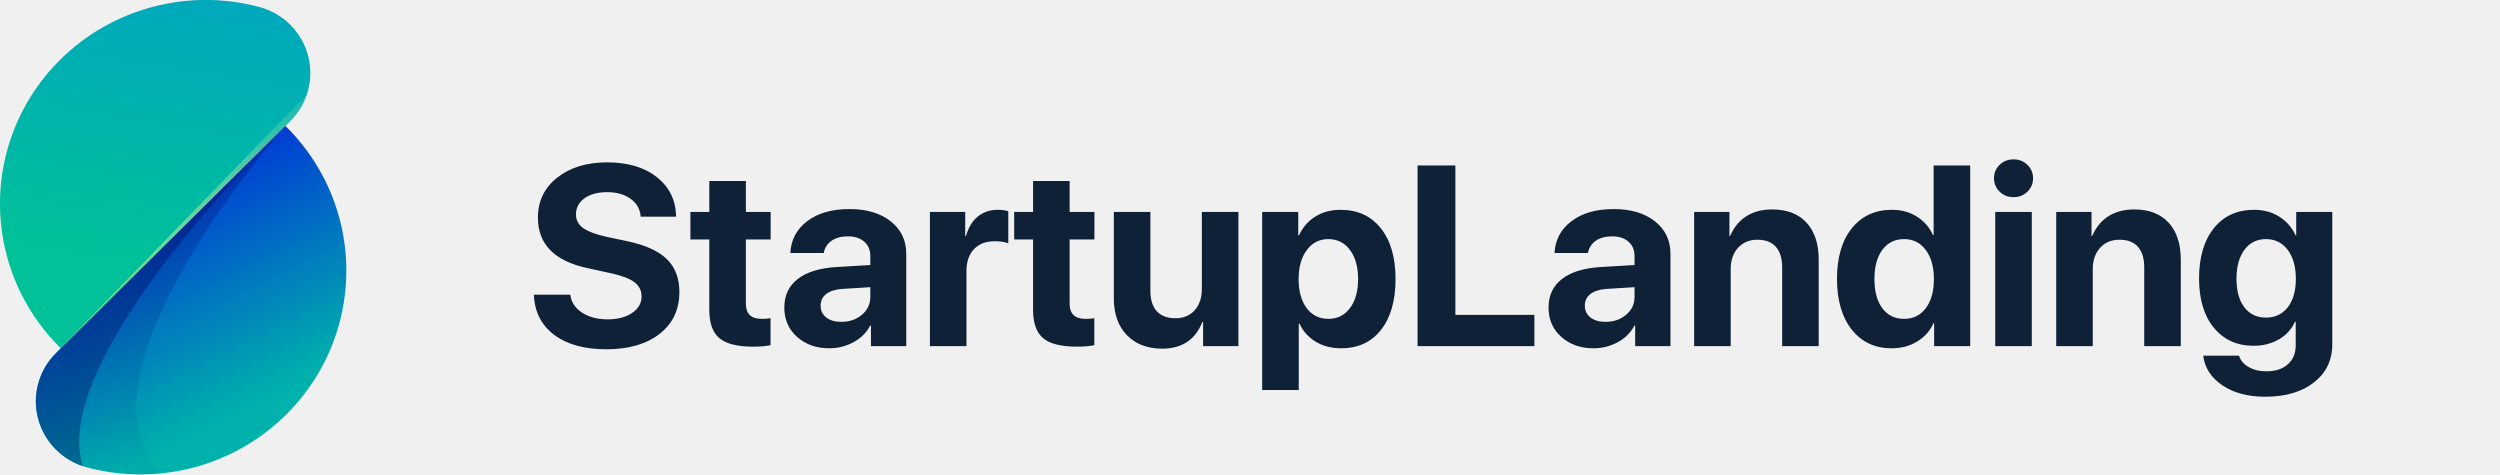
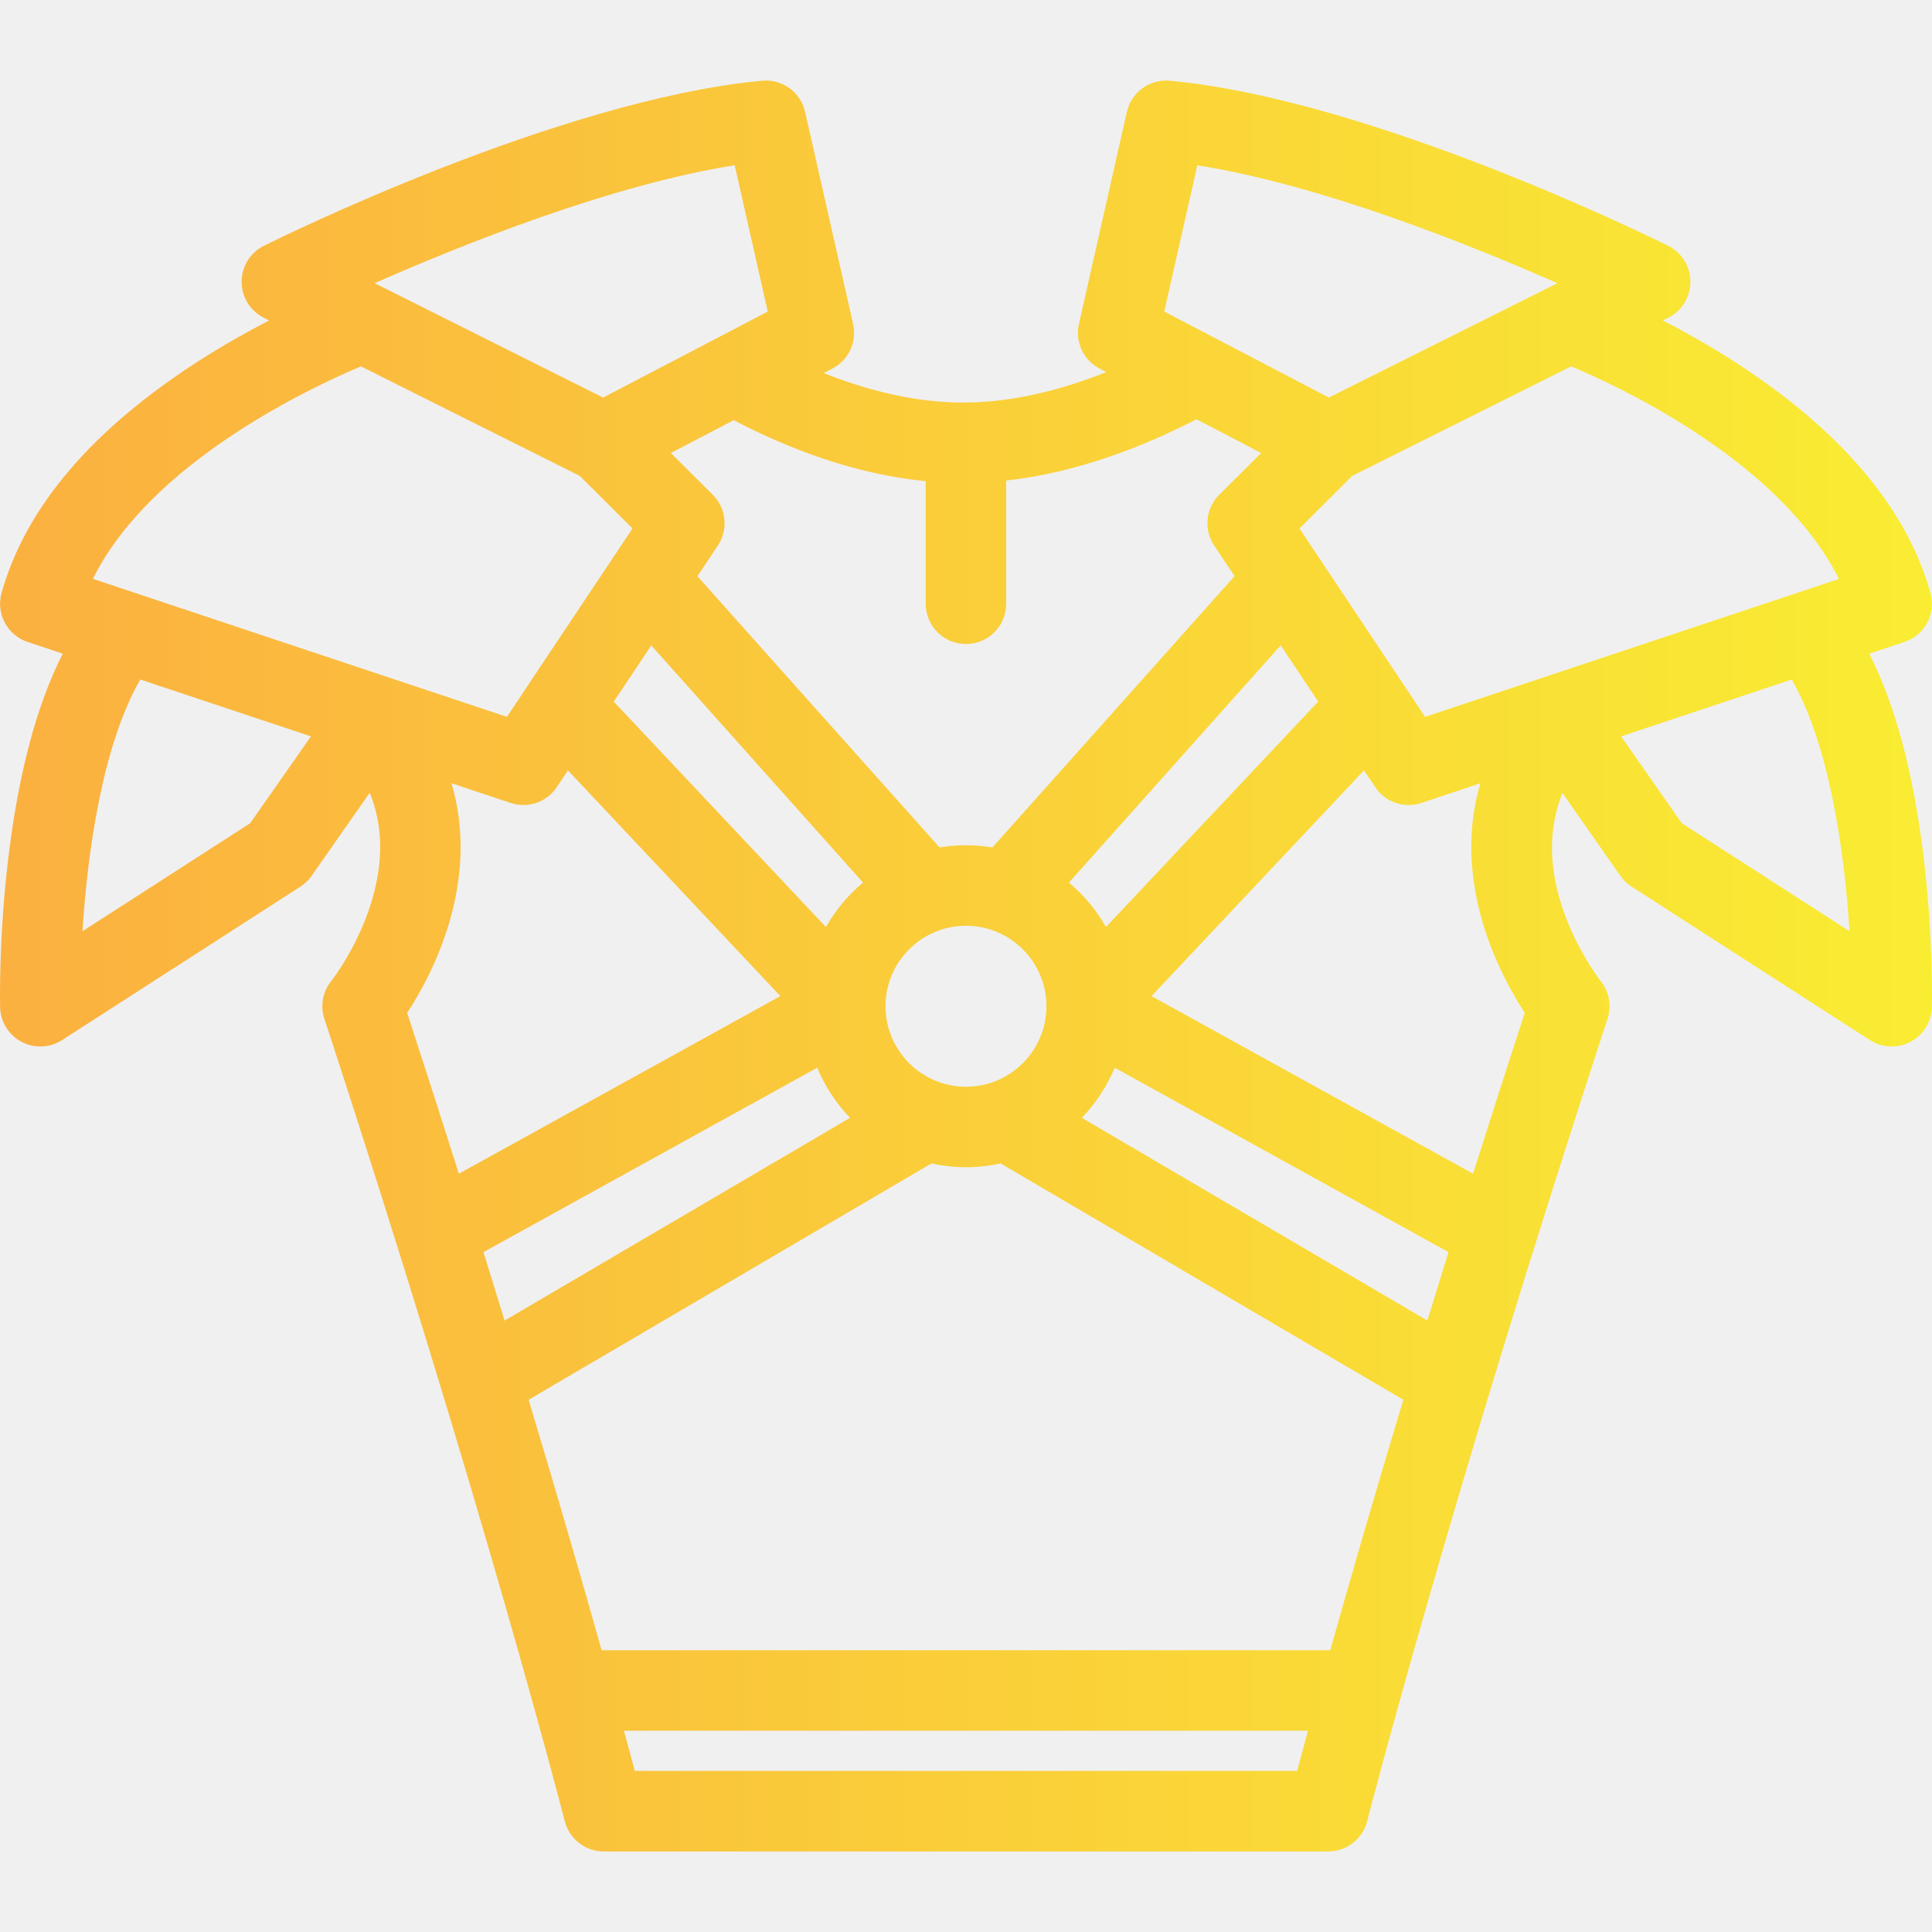
- <svg xmlns="http://www.w3.org/2000/svg" width="195" height="37" viewBox="0 0 195 37" fill="none">
-   <path d="M41.645 22.986H44.486C44.551 23.559 44.854 24.025 45.395 24.383C45.941 24.734 46.609 24.91 47.397 24.91C48.178 24.91 48.812 24.744 49.301 24.412C49.796 24.074 50.043 23.644 50.043 23.123C50.043 22.667 49.861 22.299 49.496 22.02C49.132 21.74 48.523 21.505 47.67 21.316L45.834 20.916C43.249 20.363 41.957 19.051 41.957 16.98C41.957 15.691 42.458 14.65 43.461 13.855C44.47 13.061 45.766 12.664 47.348 12.664C48.975 12.664 50.274 13.051 51.244 13.826C52.214 14.594 52.712 15.62 52.738 16.902H49.975C49.929 16.31 49.665 15.844 49.184 15.506C48.708 15.161 48.1 14.988 47.357 14.988C46.628 14.988 46.039 15.148 45.59 15.467C45.147 15.786 44.926 16.206 44.926 16.727C44.926 17.156 45.105 17.505 45.463 17.771C45.828 18.038 46.417 18.266 47.23 18.455L48.94 18.816C50.352 19.116 51.381 19.585 52.025 20.223C52.67 20.854 52.992 21.707 52.992 22.781C52.992 24.148 52.478 25.236 51.449 26.043C50.421 26.844 49.031 27.244 47.279 27.244C45.58 27.244 44.226 26.866 43.217 26.111C42.214 25.35 41.69 24.308 41.645 22.986ZM55.326 14.119H58.178V16.531H60.111V18.68H58.178V23.689C58.178 24.477 58.588 24.871 59.408 24.871C59.675 24.871 59.906 24.855 60.102 24.822V26.922C59.77 27 59.317 27.039 58.744 27.039C57.514 27.039 56.635 26.818 56.107 26.375C55.587 25.932 55.326 25.2 55.326 24.178V18.68H53.852V16.531H55.326V14.119ZM65.619 25.105C66.251 25.105 66.784 24.923 67.221 24.559C67.663 24.188 67.885 23.722 67.885 23.162V22.4L65.678 22.537C65.144 22.576 64.731 22.71 64.438 22.938C64.151 23.165 64.008 23.465 64.008 23.836C64.008 24.227 64.154 24.536 64.447 24.764C64.74 24.991 65.131 25.105 65.619 25.105ZM64.682 27.166C63.672 27.166 62.836 26.87 62.172 26.277C61.508 25.685 61.176 24.923 61.176 23.992C61.176 23.042 61.527 22.296 62.23 21.756C62.934 21.215 63.94 20.906 65.248 20.828L67.885 20.672V19.979C67.885 19.497 67.725 19.119 67.406 18.846C67.094 18.572 66.667 18.436 66.127 18.436C65.606 18.436 65.18 18.553 64.848 18.787C64.522 19.021 64.324 19.337 64.252 19.734H61.645C61.697 18.706 62.136 17.879 62.963 17.254C63.79 16.622 64.887 16.307 66.254 16.307C67.595 16.307 68.669 16.626 69.477 17.264C70.284 17.902 70.688 18.748 70.688 19.803V27H67.934V25.398H67.875C67.588 25.945 67.152 26.378 66.566 26.697C65.981 27.01 65.352 27.166 64.682 27.166ZM72.533 27V16.531H75.287V18.416H75.346C75.528 17.752 75.834 17.244 76.264 16.893C76.693 16.541 77.217 16.365 77.836 16.365C78.135 16.365 78.406 16.401 78.647 16.473V18.982C78.38 18.872 78.034 18.816 77.611 18.816C76.908 18.816 76.361 19.021 75.971 19.432C75.58 19.842 75.385 20.415 75.385 21.15V27H72.533ZM80.58 14.119H83.432V16.531H85.365V18.68H83.432V23.689C83.432 24.477 83.842 24.871 84.662 24.871C84.929 24.871 85.16 24.855 85.356 24.822V26.922C85.023 27 84.571 27.039 83.998 27.039C82.768 27.039 81.889 26.818 81.361 26.375C80.841 25.932 80.58 25.2 80.58 24.178V18.68H79.106V16.531H80.58V14.119ZM96.596 16.531V27H93.842V25.115H93.783C93.236 26.502 92.191 27.195 90.648 27.195C89.503 27.195 88.588 26.847 87.904 26.15C87.221 25.447 86.879 24.49 86.879 23.279V16.531H89.731V22.684C89.731 23.38 89.897 23.911 90.228 24.275C90.567 24.64 91.052 24.822 91.684 24.822C92.315 24.822 92.816 24.614 93.188 24.197C93.559 23.781 93.744 23.224 93.744 22.527V16.531H96.596ZM104.564 16.365C105.893 16.365 106.938 16.844 107.699 17.801C108.467 18.758 108.852 20.079 108.852 21.766C108.852 23.445 108.474 24.767 107.719 25.73C106.964 26.688 105.928 27.166 104.613 27.166C103.865 27.166 103.204 26.997 102.631 26.658C102.064 26.313 101.641 25.841 101.361 25.242H101.303V30.418H98.451V16.531H101.264V18.357H101.322C101.609 17.732 102.032 17.244 102.592 16.893C103.158 16.541 103.816 16.365 104.564 16.365ZM103.607 24.871C104.317 24.871 104.88 24.591 105.297 24.031C105.72 23.471 105.932 22.716 105.932 21.766C105.932 20.815 105.72 20.06 105.297 19.5C104.88 18.934 104.317 18.65 103.607 18.65C102.911 18.65 102.351 18.937 101.928 19.51C101.505 20.076 101.293 20.828 101.293 21.766C101.293 22.71 101.501 23.465 101.918 24.031C102.341 24.591 102.904 24.871 103.607 24.871ZM119.682 24.559V27H110.57V12.908H113.52V24.559H119.682ZM125.229 25.105C125.86 25.105 126.394 24.923 126.83 24.559C127.273 24.188 127.494 23.722 127.494 23.162V22.4L125.287 22.537C124.753 22.576 124.34 22.71 124.047 22.938C123.76 23.165 123.617 23.465 123.617 23.836C123.617 24.227 123.764 24.536 124.057 24.764C124.35 24.991 124.74 25.105 125.229 25.105ZM124.291 27.166C123.282 27.166 122.445 26.87 121.781 26.277C121.117 25.685 120.785 24.923 120.785 23.992C120.785 23.042 121.137 22.296 121.84 21.756C122.543 21.215 123.549 20.906 124.857 20.828L127.494 20.672V19.979C127.494 19.497 127.335 19.119 127.016 18.846C126.703 18.572 126.277 18.436 125.736 18.436C125.215 18.436 124.789 18.553 124.457 18.787C124.132 19.021 123.933 19.337 123.861 19.734H121.254C121.306 18.706 121.745 17.879 122.572 17.254C123.399 16.622 124.496 16.307 125.863 16.307C127.204 16.307 128.279 16.626 129.086 17.264C129.893 17.902 130.297 18.748 130.297 19.803V27H127.543V25.398H127.484C127.198 25.945 126.762 26.378 126.176 26.697C125.59 27.01 124.962 27.166 124.291 27.166ZM132.143 27V16.531H134.896V18.396H134.955C135.242 17.732 135.658 17.225 136.205 16.873C136.758 16.515 137.432 16.336 138.227 16.336C139.385 16.336 140.281 16.681 140.912 17.371C141.544 18.061 141.859 19.021 141.859 20.252V27H139.008V20.848C139.008 20.158 138.845 19.627 138.52 19.256C138.194 18.885 137.715 18.699 137.084 18.699C136.452 18.699 135.945 18.911 135.561 19.334C135.183 19.757 134.994 20.311 134.994 20.994V27H132.143ZM147.553 27.166C146.244 27.166 145.206 26.681 144.438 25.711C143.669 24.741 143.285 23.419 143.285 21.746C143.285 20.086 143.669 18.774 144.438 17.811C145.212 16.847 146.257 16.365 147.572 16.365C148.314 16.365 148.965 16.544 149.525 16.902C150.092 17.26 150.505 17.736 150.766 18.328H150.824V12.908H153.676V27H150.863V25.203H150.814C150.554 25.796 150.134 26.271 149.555 26.629C148.975 26.987 148.308 27.166 147.553 27.166ZM148.52 18.65C147.803 18.65 147.237 18.93 146.82 19.49C146.41 20.05 146.205 20.809 146.205 21.766C146.205 22.729 146.41 23.488 146.82 24.041C147.237 24.594 147.803 24.871 148.52 24.871C149.229 24.871 149.792 24.594 150.209 24.041C150.632 23.481 150.844 22.723 150.844 21.766C150.844 20.815 150.632 20.06 150.209 19.5C149.792 18.934 149.229 18.65 148.52 18.65ZM155.629 27V16.531H158.48V27H155.629ZM158.139 14.949C157.846 15.236 157.484 15.379 157.055 15.379C156.625 15.379 156.264 15.236 155.971 14.949C155.678 14.663 155.531 14.315 155.531 13.904C155.531 13.488 155.678 13.139 155.971 12.859C156.264 12.573 156.625 12.43 157.055 12.43C157.484 12.43 157.846 12.573 158.139 12.859C158.432 13.139 158.578 13.488 158.578 13.904C158.578 14.315 158.432 14.663 158.139 14.949ZM160.385 27V16.531H163.139V18.396H163.197C163.484 17.732 163.9 17.225 164.447 16.873C165.001 16.515 165.674 16.336 166.469 16.336C167.628 16.336 168.523 16.681 169.154 17.371C169.786 18.061 170.102 19.021 170.102 20.252V27H167.25V20.848C167.25 20.158 167.087 19.627 166.762 19.256C166.436 18.885 165.958 18.699 165.326 18.699C164.695 18.699 164.187 18.911 163.803 19.334C163.425 19.757 163.236 20.311 163.236 20.994V27H160.385ZM176.742 24.773C177.458 24.773 178.025 24.506 178.441 23.973C178.865 23.432 179.076 22.69 179.076 21.746C179.076 20.802 178.865 20.05 178.441 19.49C178.018 18.93 177.452 18.65 176.742 18.65C176.039 18.65 175.479 18.93 175.062 19.49C174.652 20.044 174.447 20.796 174.447 21.746C174.447 22.697 174.652 23.439 175.062 23.973C175.473 24.506 176.033 24.773 176.742 24.773ZM176.693 30.945C175.333 30.945 174.213 30.646 173.334 30.047C172.462 29.454 171.967 28.686 171.85 27.742H174.643C174.753 28.107 175.001 28.4 175.385 28.621C175.775 28.849 176.238 28.963 176.771 28.963C177.494 28.963 178.057 28.777 178.461 28.406C178.865 28.042 179.066 27.55 179.066 26.932V25.096H179.008C178.76 25.662 178.347 26.118 177.768 26.463C177.188 26.801 176.524 26.971 175.775 26.971C174.486 26.971 173.454 26.502 172.68 25.564C171.911 24.627 171.527 23.348 171.527 21.727C171.527 20.066 171.911 18.758 172.68 17.801C173.448 16.844 174.496 16.365 175.824 16.365C176.566 16.365 177.221 16.544 177.787 16.902C178.354 17.26 178.777 17.745 179.057 18.357H179.105V16.531H181.918V26.854C181.918 28.097 181.439 29.09 180.482 29.832C179.532 30.574 178.269 30.945 176.693 30.945Z" fill="#0F2137" />
-   <g clip-path="url(#clip0)">
-     <path d="M20.211 0.539C16.792 -0.368 13.166 -0.132 9.897 1.211C6.628 2.554 3.899 4.929 2.134 7.967C0.37 11.004 -0.331 14.534 0.141 18.006C0.612 21.479 2.23 24.7 4.742 27.168V27.168L22.629 9.466C23.297 8.803 23.778 7.978 24.023 7.073C24.267 6.169 24.267 5.216 24.022 4.312C23.777 3.407 23.296 2.582 22.627 1.92C21.958 1.258 21.125 0.782 20.211 0.539V0.539Z" fill="url(#paint0_linear)" />
-     <path d="M6.789 36.46C10.21 37.371 13.839 37.136 17.111 35.792C20.383 34.449 23.114 32.072 24.88 29.032C26.645 25.992 27.346 22.46 26.872 18.985C26.398 15.51 24.777 12.287 22.26 9.819L4.374 27.534C3.705 28.196 3.224 29.021 2.979 29.925C2.735 30.83 2.734 31.782 2.979 32.687C3.224 33.591 3.705 34.416 4.373 35.078C5.042 35.741 5.875 36.217 6.789 36.46V36.46Z" fill="url(#paint1_linear)" />
-     <path style="mix-blend-mode:multiply" d="M22.26 9.819L4.374 27.534C3.705 28.196 3.224 29.021 2.979 29.925C2.735 30.83 2.734 31.782 2.979 32.687C3.224 33.591 3.705 34.416 4.373 35.078C5.042 35.741 5.875 36.217 6.789 36.46C8.701 36.965 10.692 37.117 12.66 36.908C4.817 29.439 22.26 9.819 22.26 9.819Z" fill="url(#paint2_linear)" />
-     <g style="mix-blend-mode:multiply">
-       <path style="mix-blend-mode:multiply" d="M6.46 36.362C3.921 28.58 19.17 12.909 21.86 10.227L4.374 27.534C3.726 28.175 3.253 28.971 3.002 29.843C2.751 30.716 2.728 31.638 2.937 32.522C3.146 33.406 3.579 34.222 4.196 34.894C4.812 35.566 5.591 36.071 6.46 36.362V36.362Z" fill="url(#paint3_linear)" />
-       <path style="mix-blend-mode:multiply" d="M22.201 9.89C22.22 9.869 22.24 9.85 22.26 9.832V9.832L22.201 9.89Z" fill="url(#paint4_linear)" />
+ <svg xmlns="http://www.w3.org/2000/svg" version="1.1" width="512" height="512" x="0" y="0" viewBox="0 0 511.99 511.99" style="enable-background:new 0 0 512 512" xml:space="preserve" class="">
+   <defs id="SvgjsDefs1623">
+     <linearGradient id="SvgjsLinearGradient1627">
+       <stop id="SvgjsStop1628" stop-color="#fbb040" offset="0" />
+       <stop id="SvgjsStop1629" stop-color="#f9ed32" offset="1" />
+     </linearGradient>
+   </defs>
+   <g>
+     <g>
+       <g>
+         <path d="M509.821,227.66c-2.688-22.585-7.531-40.819-14.469-54.436l9.312-3.102c5.406-1.797,8.437-7.516,6.906-13    c-6.344-22.624-23.952-43.319-52.312-61.506c-6.578-4.218-12.953-7.781-18.594-10.695l1.406-0.703    c3.609-1.812,5.891-5.508,5.891-9.547s-2.281-7.734-5.906-9.539c-3.172-1.578-78.139-38.726-132.043-43.741    c-5.344-0.492-10.203,3.047-11.391,8.273l-12.703,56.194c-1.062,4.719,1.172,9.562,5.453,11.804l1.812,0.945    c-11.891,4.734-24.883,8.07-37.976,8.07c-12.781,0-25.39-3.219-36.905-7.812l2.312-1.203c4.281-2.242,6.531-7.085,5.453-11.804    l-12.703-56.194c-1.188-5.227-6.047-8.766-11.391-8.273c-53.886,5.016-128.884,42.163-132.04,43.741    c-3.625,1.805-5.906,5.5-5.906,9.539s2.281,7.734,5.891,9.547l1.406,0.703c-5.641,2.914-12.016,6.477-18.594,10.695    c-28.358,18.188-45.967,38.882-52.311,61.506c-1.531,5.484,1.5,11.203,6.906,13l9.312,3.102    C9.7,186.841,4.856,205.075,2.169,227.66c-2.531,21.265-2.156,38.53-2.141,39.256c0.094,3.852,2.266,7.359,5.672,9.172    c1.562,0.828,3.281,1.234,5,1.234c2.016,0,4.016-0.562,5.766-1.703l63.139-40.655c1.172-0.75,2.172-1.719,2.969-2.852    l15.406-22.023c3.359,8.25,3.656,17.281,0.922,27.296c-3.547,12.976-11.046,22.514-11.109,22.584    c-2.266,2.812-2.953,6.578-1.828,10.016c42.046,128.287,63.483,211.801,63.702,212.629c1.203,4.719,5.453,8.031,10.328,8.031    h191.97c4.875,0,9.141-3.312,10.344-8.031c0.203-0.828,21.656-84.342,63.687-212.629c1.125-3.438,0.438-7.203-1.828-10.016    c-0.062-0.094-7.328-9.335-10.938-21.999c-2.859-10.078-2.578-19.382,0.812-27.828l15.374,21.968    c0.797,1.133,1.797,2.102,2.969,2.852l63.14,40.655c1.75,1.141,3.75,1.703,5.766,1.703c1.719,0,3.438-0.406,5-1.234    c3.406-1.812,5.578-5.32,5.672-9.172C511.977,266.189,512.351,248.925,509.821,227.66z M317.295,43.805    c32.576,5.125,72.139,20.984,95.419,31.249l-60.562,30.304l-43.623-22.796L317.295,43.805z M245.319,127.514v32.491    c0,5.891,4.781,10.664,10.672,10.664c5.89,0,10.655-4.773,10.655-10.664V127.35c18.352-2.047,35.773-8.688,50.445-16.25    l17.124,8.953l-11.108,11.062c-3.594,3.594-4.172,9.234-1.344,13.476l5.405,8.094l-64.179,71.896    c-2.28-0.375-4.624-0.586-6.999-0.586c-2.391,0-4.719,0.211-7,0.586L184.82,152.7l5.406-8.109    c2.828-4.242,2.266-9.882-1.344-13.476l-11.109-11.062l16.656-8.703C209.133,119.021,226.695,125.693,245.319,127.514z     M339.388,171.02l9.936,14.906l-56.232,59.741c-2.547-4.5-5.891-8.484-9.828-11.773L339.388,171.02z M277.31,266.658    c0,11.758-9.555,21.336-21.319,21.336c-11.766,0-21.328-9.578-21.328-21.336c0-11.757,9.562-21.327,21.328-21.327    C267.756,245.331,277.31,254.901,277.31,266.658z M228.711,233.894c-3.953,3.289-7.281,7.281-9.843,11.773l-56.218-59.725    l9.937-14.906L228.711,233.894z M194.696,43.805l8.765,38.757l-43.624,22.796L99.276,75.046    C122.541,64.788,162.087,48.93,194.696,43.805z M66.292,218.168l-44.437,28.616c1.297-20.781,5.281-49.272,15.312-66.709    l45.233,15.07L66.292,218.168z M24.621,153.404c15.187-30.797,57.577-50.648,71.03-56.312l57.983,29.015l13.984,13.937    l-4.781,7.172c-0.25,0.328-0.469,0.664-0.672,1.008l-21.687,32.522c-0.188,0.258-0.359,0.523-0.516,0.789l-5.625,8.438    L24.621,153.404z M107.901,268.432c3.344-5.125,8.296-13.89,11.343-24.624c3.641-12.773,3.734-24.976,0.406-36.241l15.656,5.219    c1.125,0.367,2.25,0.547,3.375,0.547c3.5,0,6.859-1.719,8.875-4.75l2.953-4.422l56.295,59.811l-85.201,47.07    C117.307,297.494,112.745,283.26,107.901,268.432z M128.119,331.82l88.451-48.873c2.047,4.969,5.031,9.469,8.703,13.281    l-91.56,53.732C131.916,344.07,130.041,338.039,128.119,331.82z M343.747,469.303H168.212c-0.75-2.828-1.703-6.406-2.875-10.656    h181.284C345.465,462.897,344.497,466.475,343.747,469.303z M352.527,437.318H159.431c-4.843-17.25-11.296-39.623-19.343-66.373    l106.732-62.623c2.953,0.641,6.016,1,9.172,1c3.141,0,6.218-0.359,9.171-1l106.725,62.623    C363.824,397.695,357.371,420.068,352.527,437.318z M378.261,349.961l-91.576-53.733c3.688-3.812,6.656-8.312,8.719-13.281    l88.451,48.873C381.917,338.039,380.058,344.07,378.261,349.961z M390.371,311.041l-85.217-47.07l56.311-59.826l2.969,4.438    c2.016,3.031,5.375,4.75,8.875,4.75c1.125,0,2.266-0.18,3.359-0.547l15.641-5.211c-3.329,11.265-3.219,23.467,0.406,36.233    c3.062,10.734,8.016,19.499,11.359,24.624C399.215,283.26,394.652,297.494,390.371,311.041z M377.652,189.974l-33.28-49.929    l13.983-13.937l57.999-29.023c6.157,2.585,18.39,8.14,31.39,16.484c22.672,14.546,34,28.655,39.594,39.851L377.652,189.974z     M445.697,218.168l-16.109-23.023l45.234-15.07c10.031,17.438,14.016,45.929,15.312,66.709L445.697,218.168z" fill="url(#SvgjsLinearGradient1627)" data-original="#000000" class="" />
+       </g>
    </g>
-     <path style="mix-blend-mode:screen" d="M23.94 7.364L4.721 27.156L22.629 9.466C23.227 8.878 23.677 8.158 23.94 7.364V7.364Z" fill="url(#paint5_radial)" />
  </g>
-   <defs>
-     <linearGradient id="paint0_linear" x1="16.41" y1="-16.693" x2="10.588" y2="20.665" gradientUnits="userSpaceOnUse">
-       <stop stop-color="#0096D9" />
-       <stop offset="1" stop-color="#00C198" />
-     </linearGradient>
-     <linearGradient id="paint1_linear" x1="9.135" y1="13.618" x2="18.505" y2="32.425" gradientUnits="userSpaceOnUse">
-       <stop stop-color="#002DD9" />
-       <stop offset="1" stop-color="#00B2AB" />
-     </linearGradient>
-     <linearGradient id="paint2_linear" x1="23.807" y1="-3.424" x2="6.083" y2="38.171" gradientUnits="userSpaceOnUse">
-       <stop stop-color="#3482C0" />
-       <stop offset="0.45" stop-color="#96BEDE" />
-       <stop offset="0.83" stop-color="#E1EDF6" />
-       <stop offset="1" stop-color="white" />
-     </linearGradient>
-     <linearGradient id="paint3_linear" x1="1361.37" y1="132.275" x2="-132.261" y2="2238.51" gradientUnits="userSpaceOnUse">
-       <stop stop-color="#3482C0" />
-       <stop offset="0.45" stop-color="#96BEDE" />
-       <stop offset="0.83" stop-color="#E1EDF6" />
-       <stop offset="1" stop-color="white" />
-     </linearGradient>
-     <linearGradient id="paint4_linear" x1="25.673" y1="3.268" x2="10.595" y2="32.712" gradientUnits="userSpaceOnUse">
-       <stop stop-color="#569FA1" />
-       <stop offset="0.36" stop-color="#97C4C5" />
-       <stop offset="0.8" stop-color="#E2EEEF" />
-       <stop offset="1" stop-color="white" />
-     </linearGradient>
-     <radialGradient id="paint5_radial" cx="0" cy="0" r="1" gradientUnits="userSpaceOnUse" gradientTransform="translate(21.5938 32.382) scale(27.8184 27.5367)">
-       <stop stop-color="#FFFF00" />
-       <stop offset="1" />
-     </radialGradient>
-     <clipPath id="clip0">
-       <rect width="27" height="37" fill="white" />
-     </clipPath>
-   </defs>
</svg>
